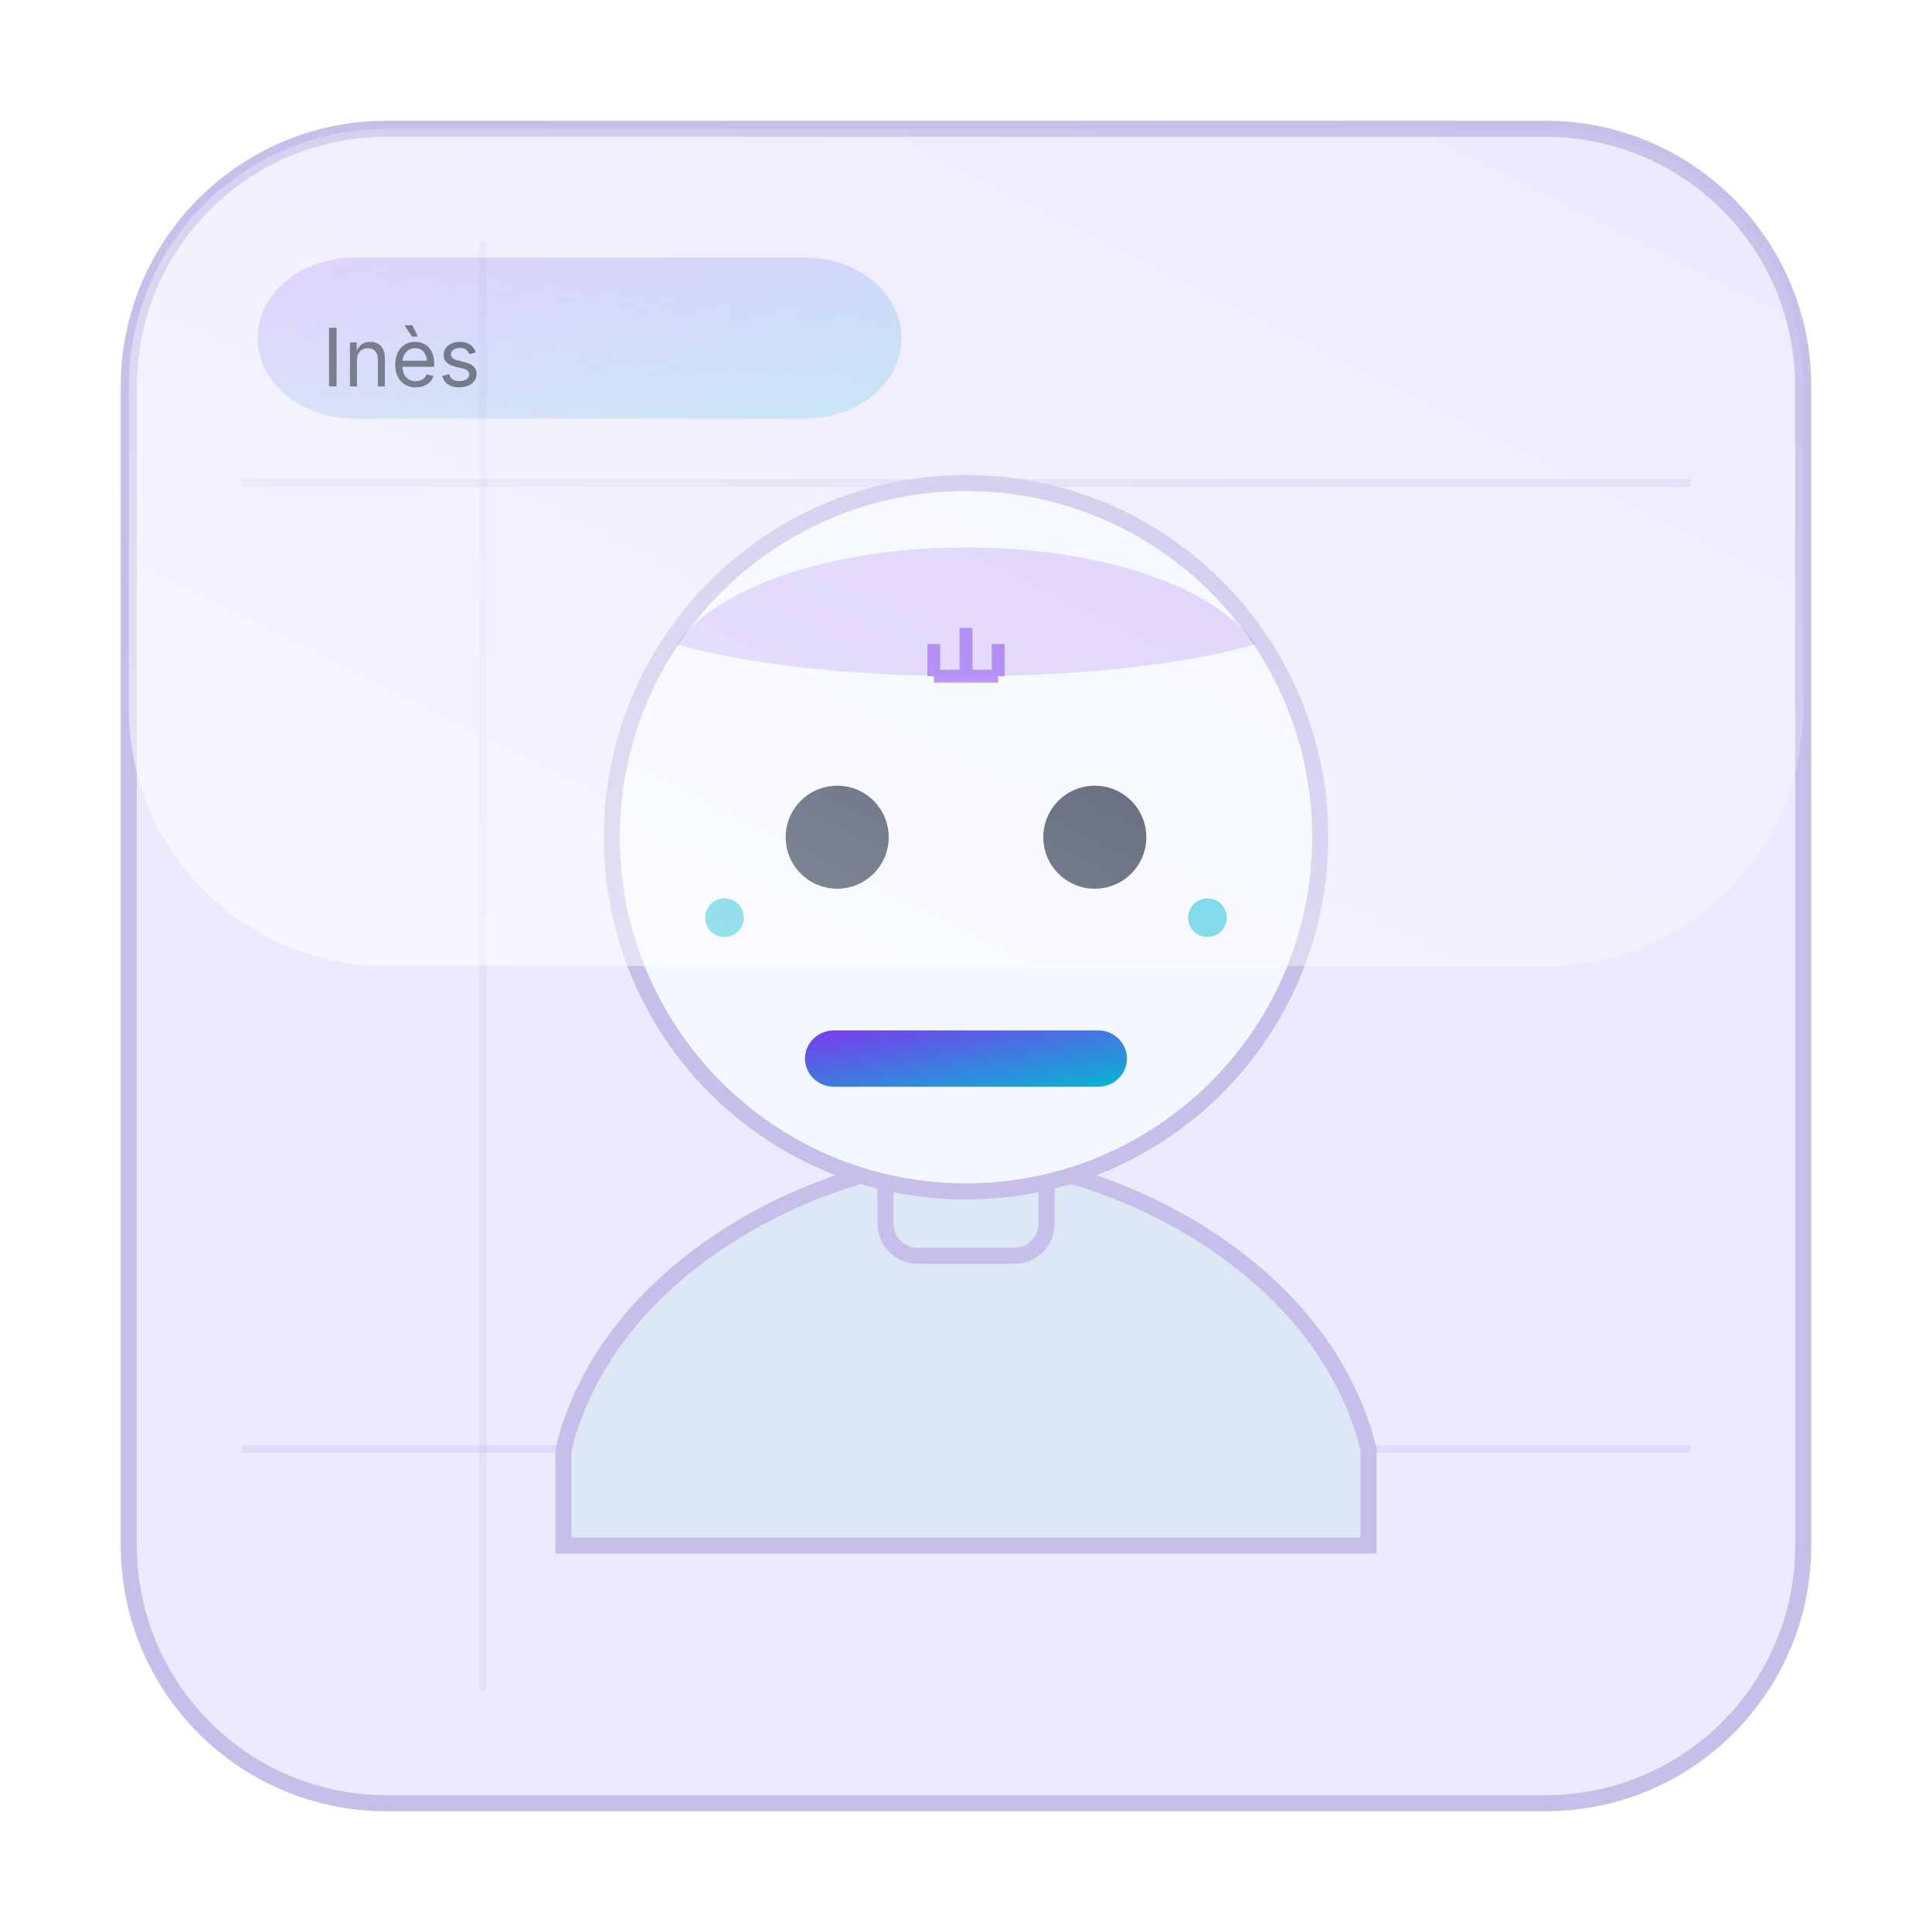
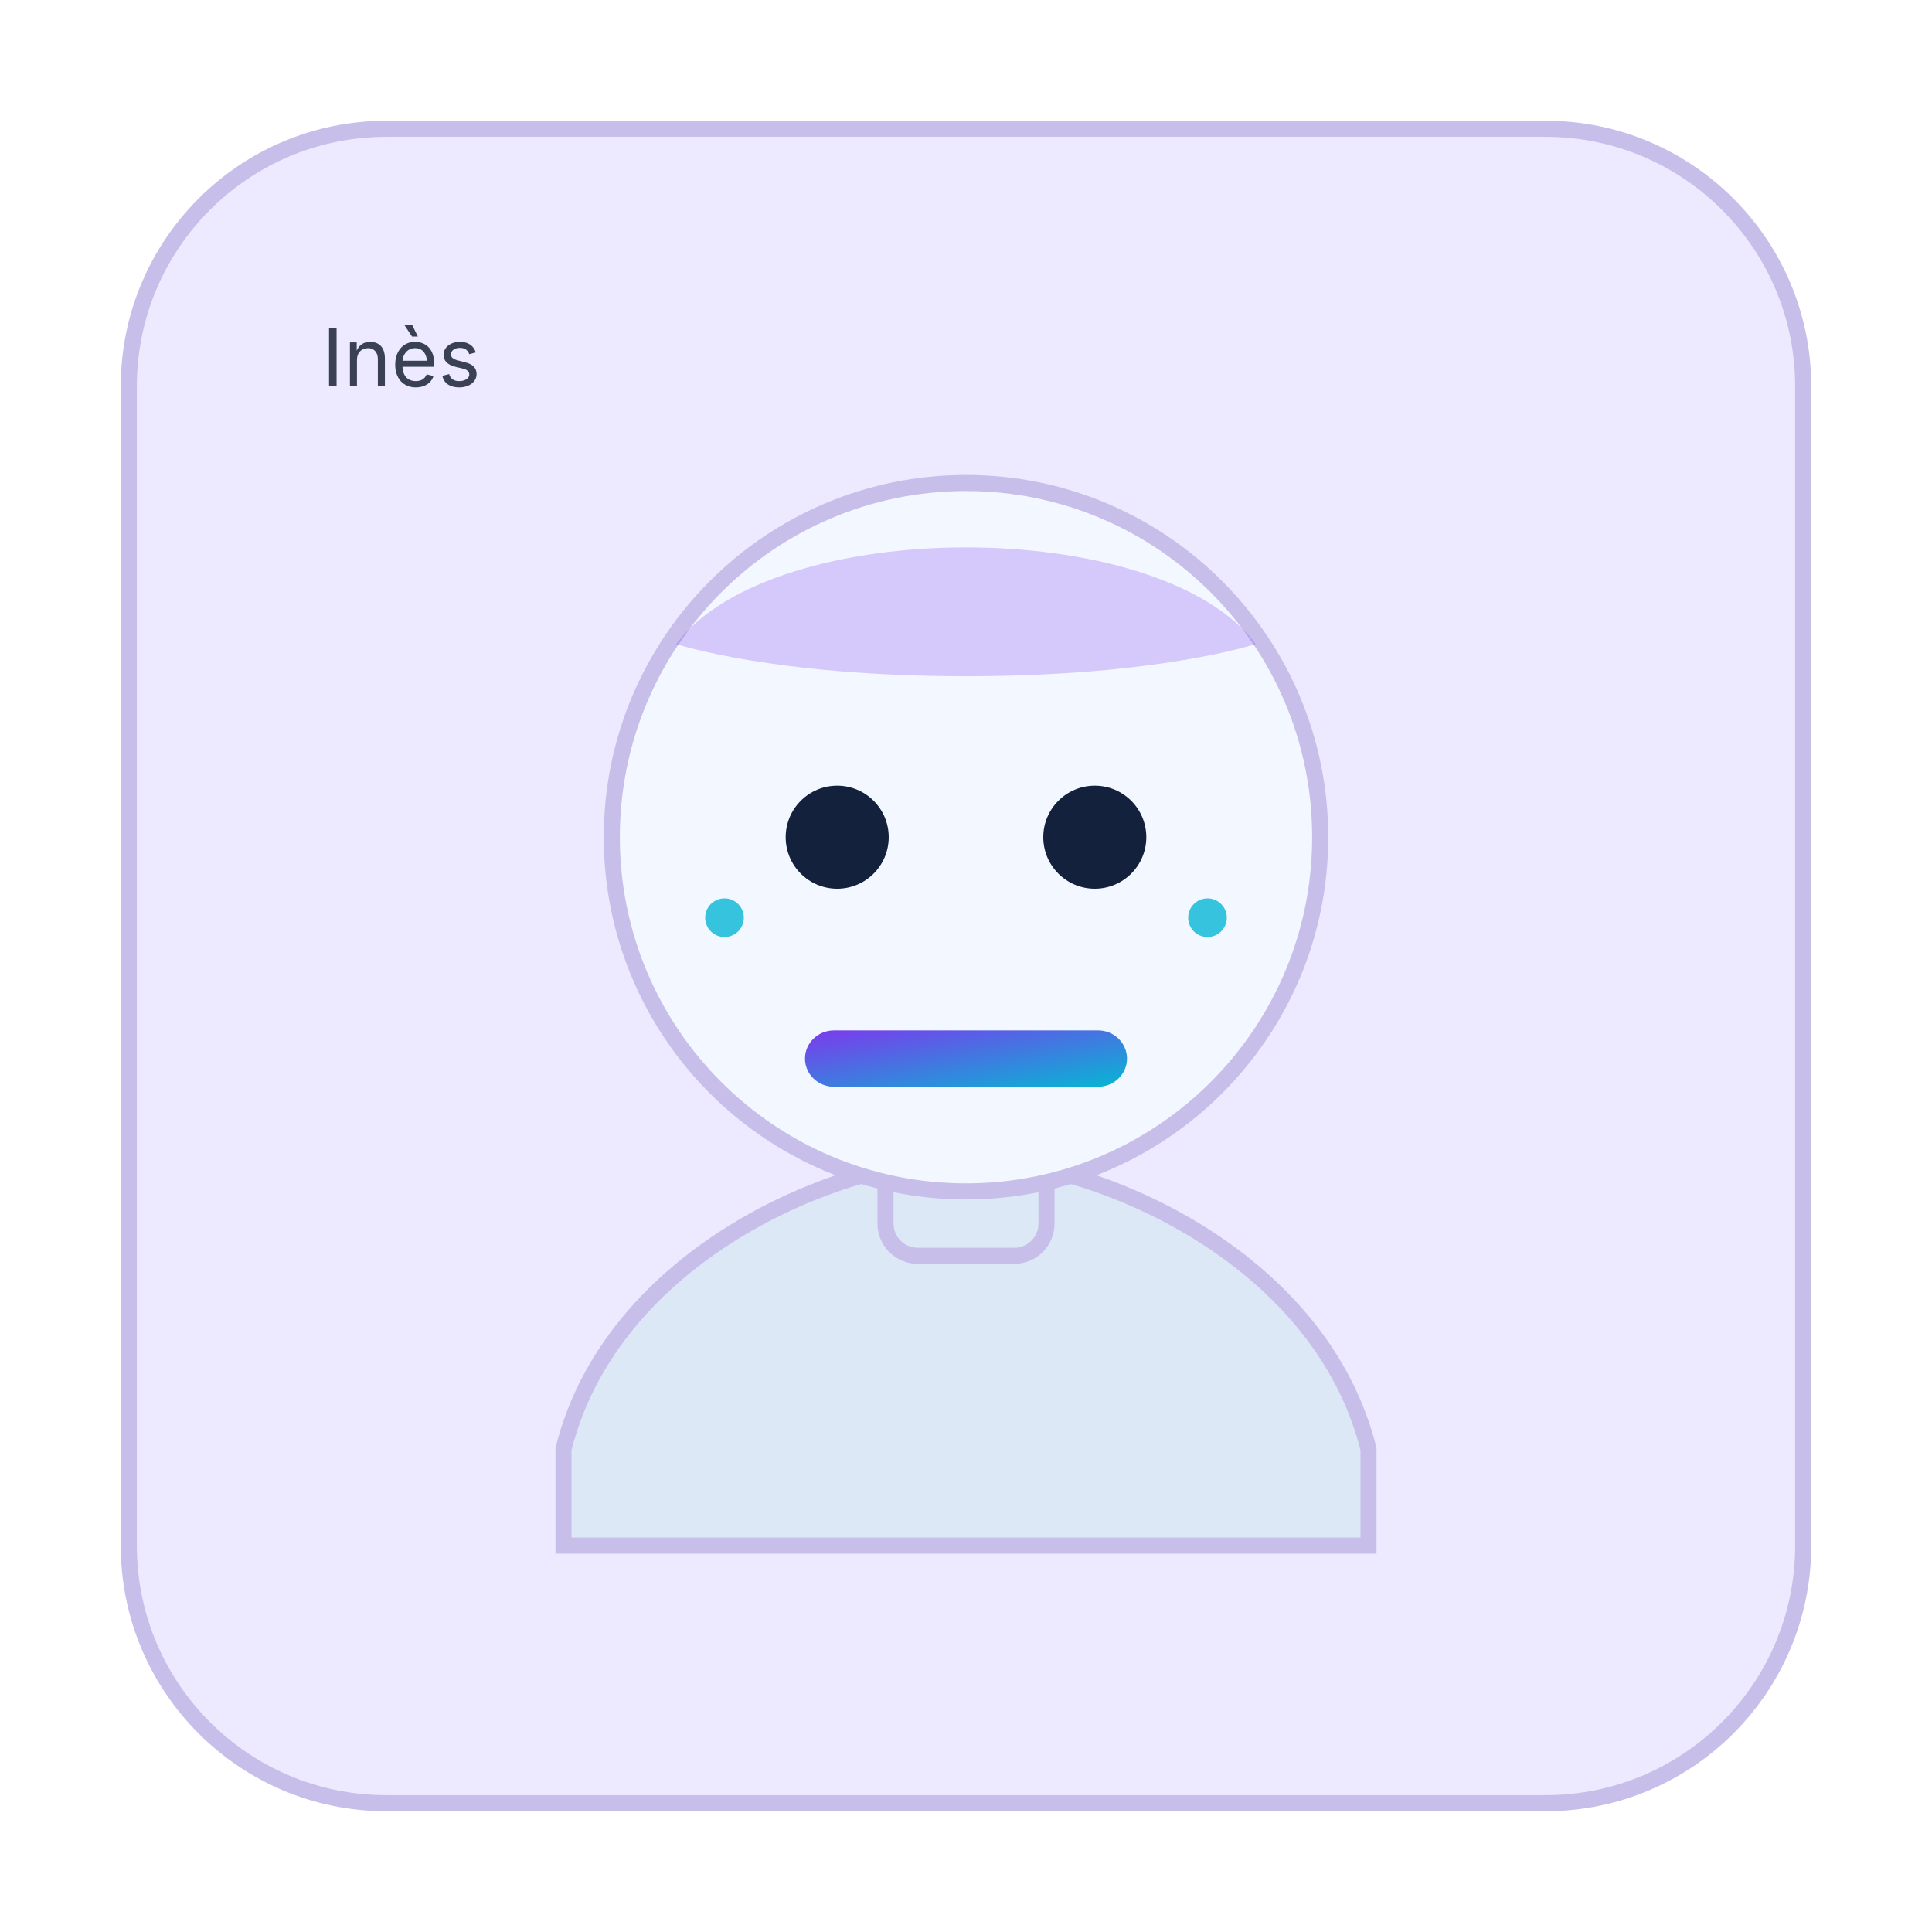
<svg xmlns="http://www.w3.org/2000/svg" width="480" height="480" viewBox="0 0 120 120">
  <defs>
    <linearGradient id="g1" x1="0" y1="0" x2="1" y2="1">
      <stop offset="0%" stop-color="#7C3AED" />
      <stop offset="100%" stop-color="#06B6D4" />
    </linearGradient>
-     <linearGradient id="g2" x1="0" y1="1" x2="1" y2="0">
-       <stop offset="0%" stop-color="#ffffff" stop-opacity="0.6" />
-       <stop offset="100%" stop-color="#ffffff" stop-opacity="0" />
-     </linearGradient>
  </defs>
  <rect x="8" y="8" rx="16" ry="16" width="104" height="104" fill="#EDEAFF" stroke="#C7BFEA" />
-   <path d="M15 30 h90" stroke="#C7BFEA" stroke-width="0.5" opacity="0.35" />
-   <path d="M15 90 h90" stroke="#C7BFEA" stroke-width="0.5" opacity="0.35" />
-   <path d="M30 15 v90" stroke="#C7BFEA" stroke-width="0.5" opacity="0.25" />
  <path d="M35 96 v-6 c3-12 17-18 25-18s22 6 25 18v6z" fill="#DDE8F7" stroke="#C7BFEA" />
  <rect x="55" y="70" width="10" height="8" rx="2" fill="#DDE8F7" stroke="#C7BFEA" />
  <circle cx="60" cy="52" r="22" fill="#F3F7FF" stroke="#C7BFEA" />
  <path d="M42 40c6-8 30-8 36 0 0 0-6 2-18 2s-18-2-18-2z" fill="#7C3AED" opacity="0.25" />
  <circle cx="52" cy="52" r="3.2" fill="#14213D" />
  <circle cx="68" cy="52" r="3.2" fill="#14213D" />
  <rect x="50" y="64" width="20" height="3.5" rx="1.8" fill="url(#g1)" />
  <circle cx="45" cy="57" r="1.2" fill="#06B6D4" opacity="0.8" />
  <circle cx="75" cy="57" r="1.2" fill="#06B6D4" opacity="0.8" />
-   <path d="M58 42 h4 M60 42 v-3 m-2 3 v-2 m4 2 v-2" stroke="#7C3AED" stroke-width="0.8" opacity="0.8" />
-   <rect x="16" y="16" width="40" height="10" rx="6" fill="url(#g1)" opacity="0.25" />
  <text x="20" y="24" font-family="Inter, Arial" font-size="5" fill="#0F172A" opacity="0.8">Inès</text>
-   <rect x="8" y="8" width="104" height="52" rx="16" fill="url(#g2)" />
</svg>
